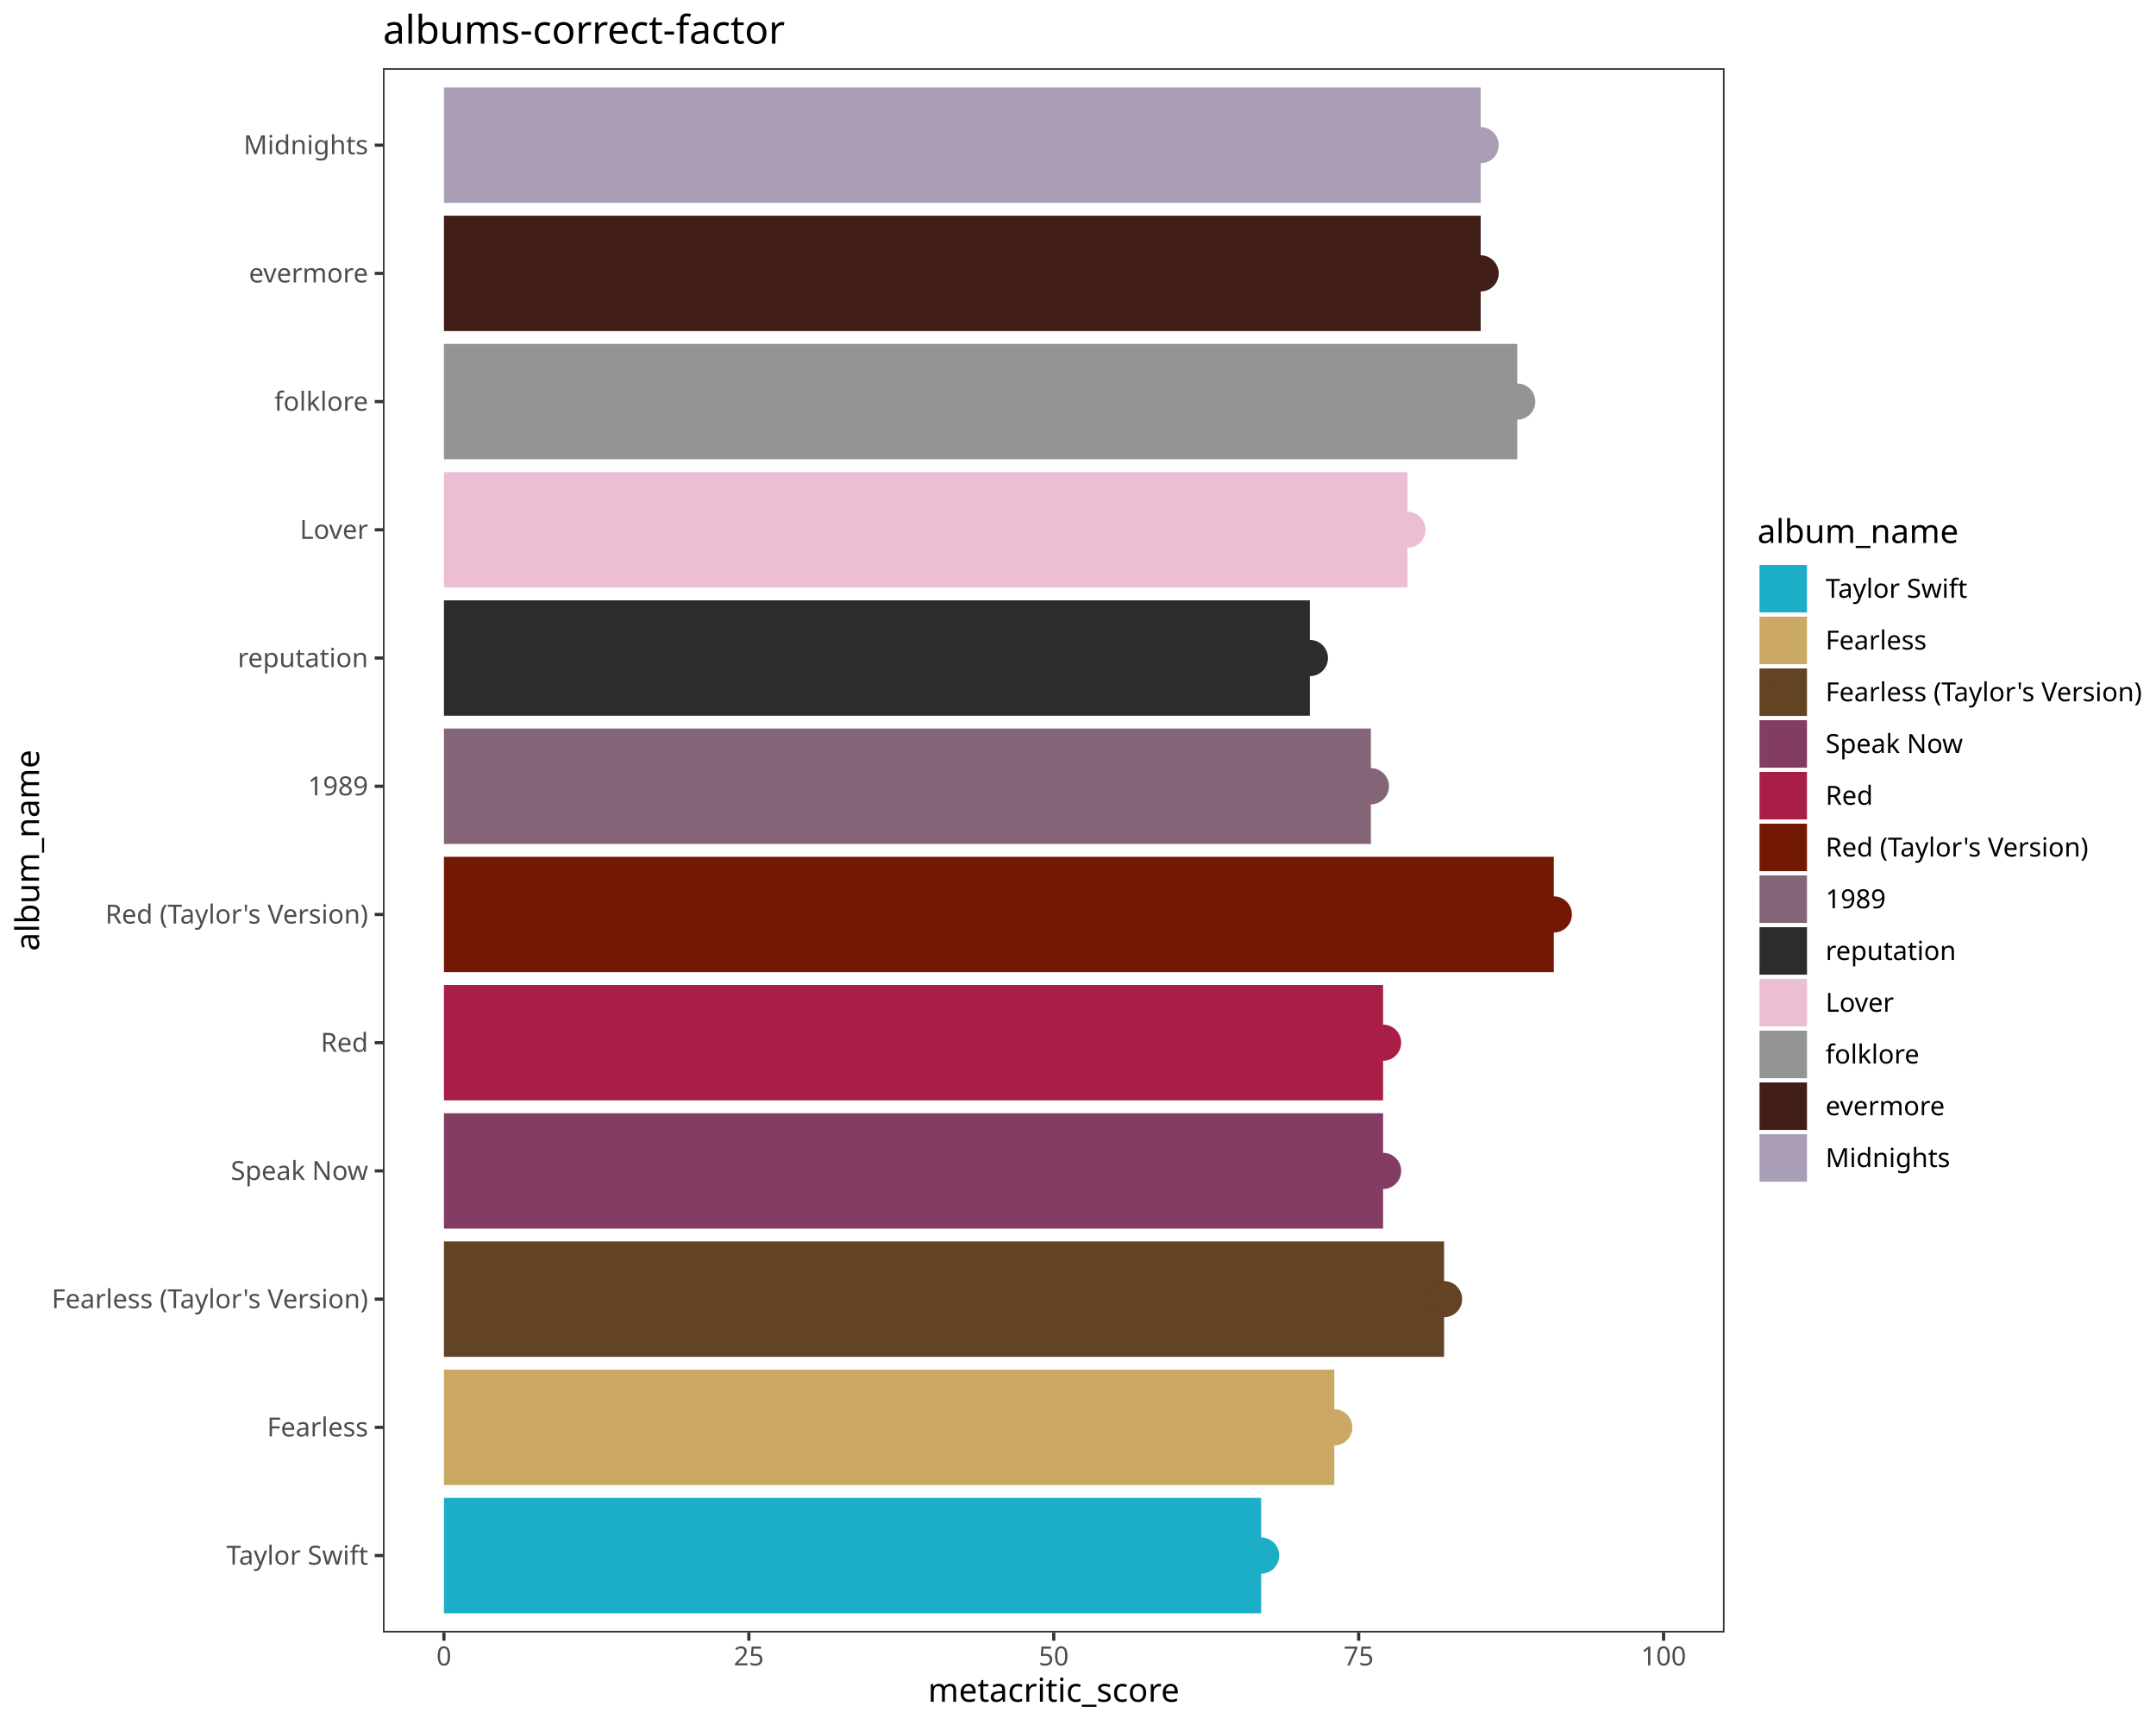
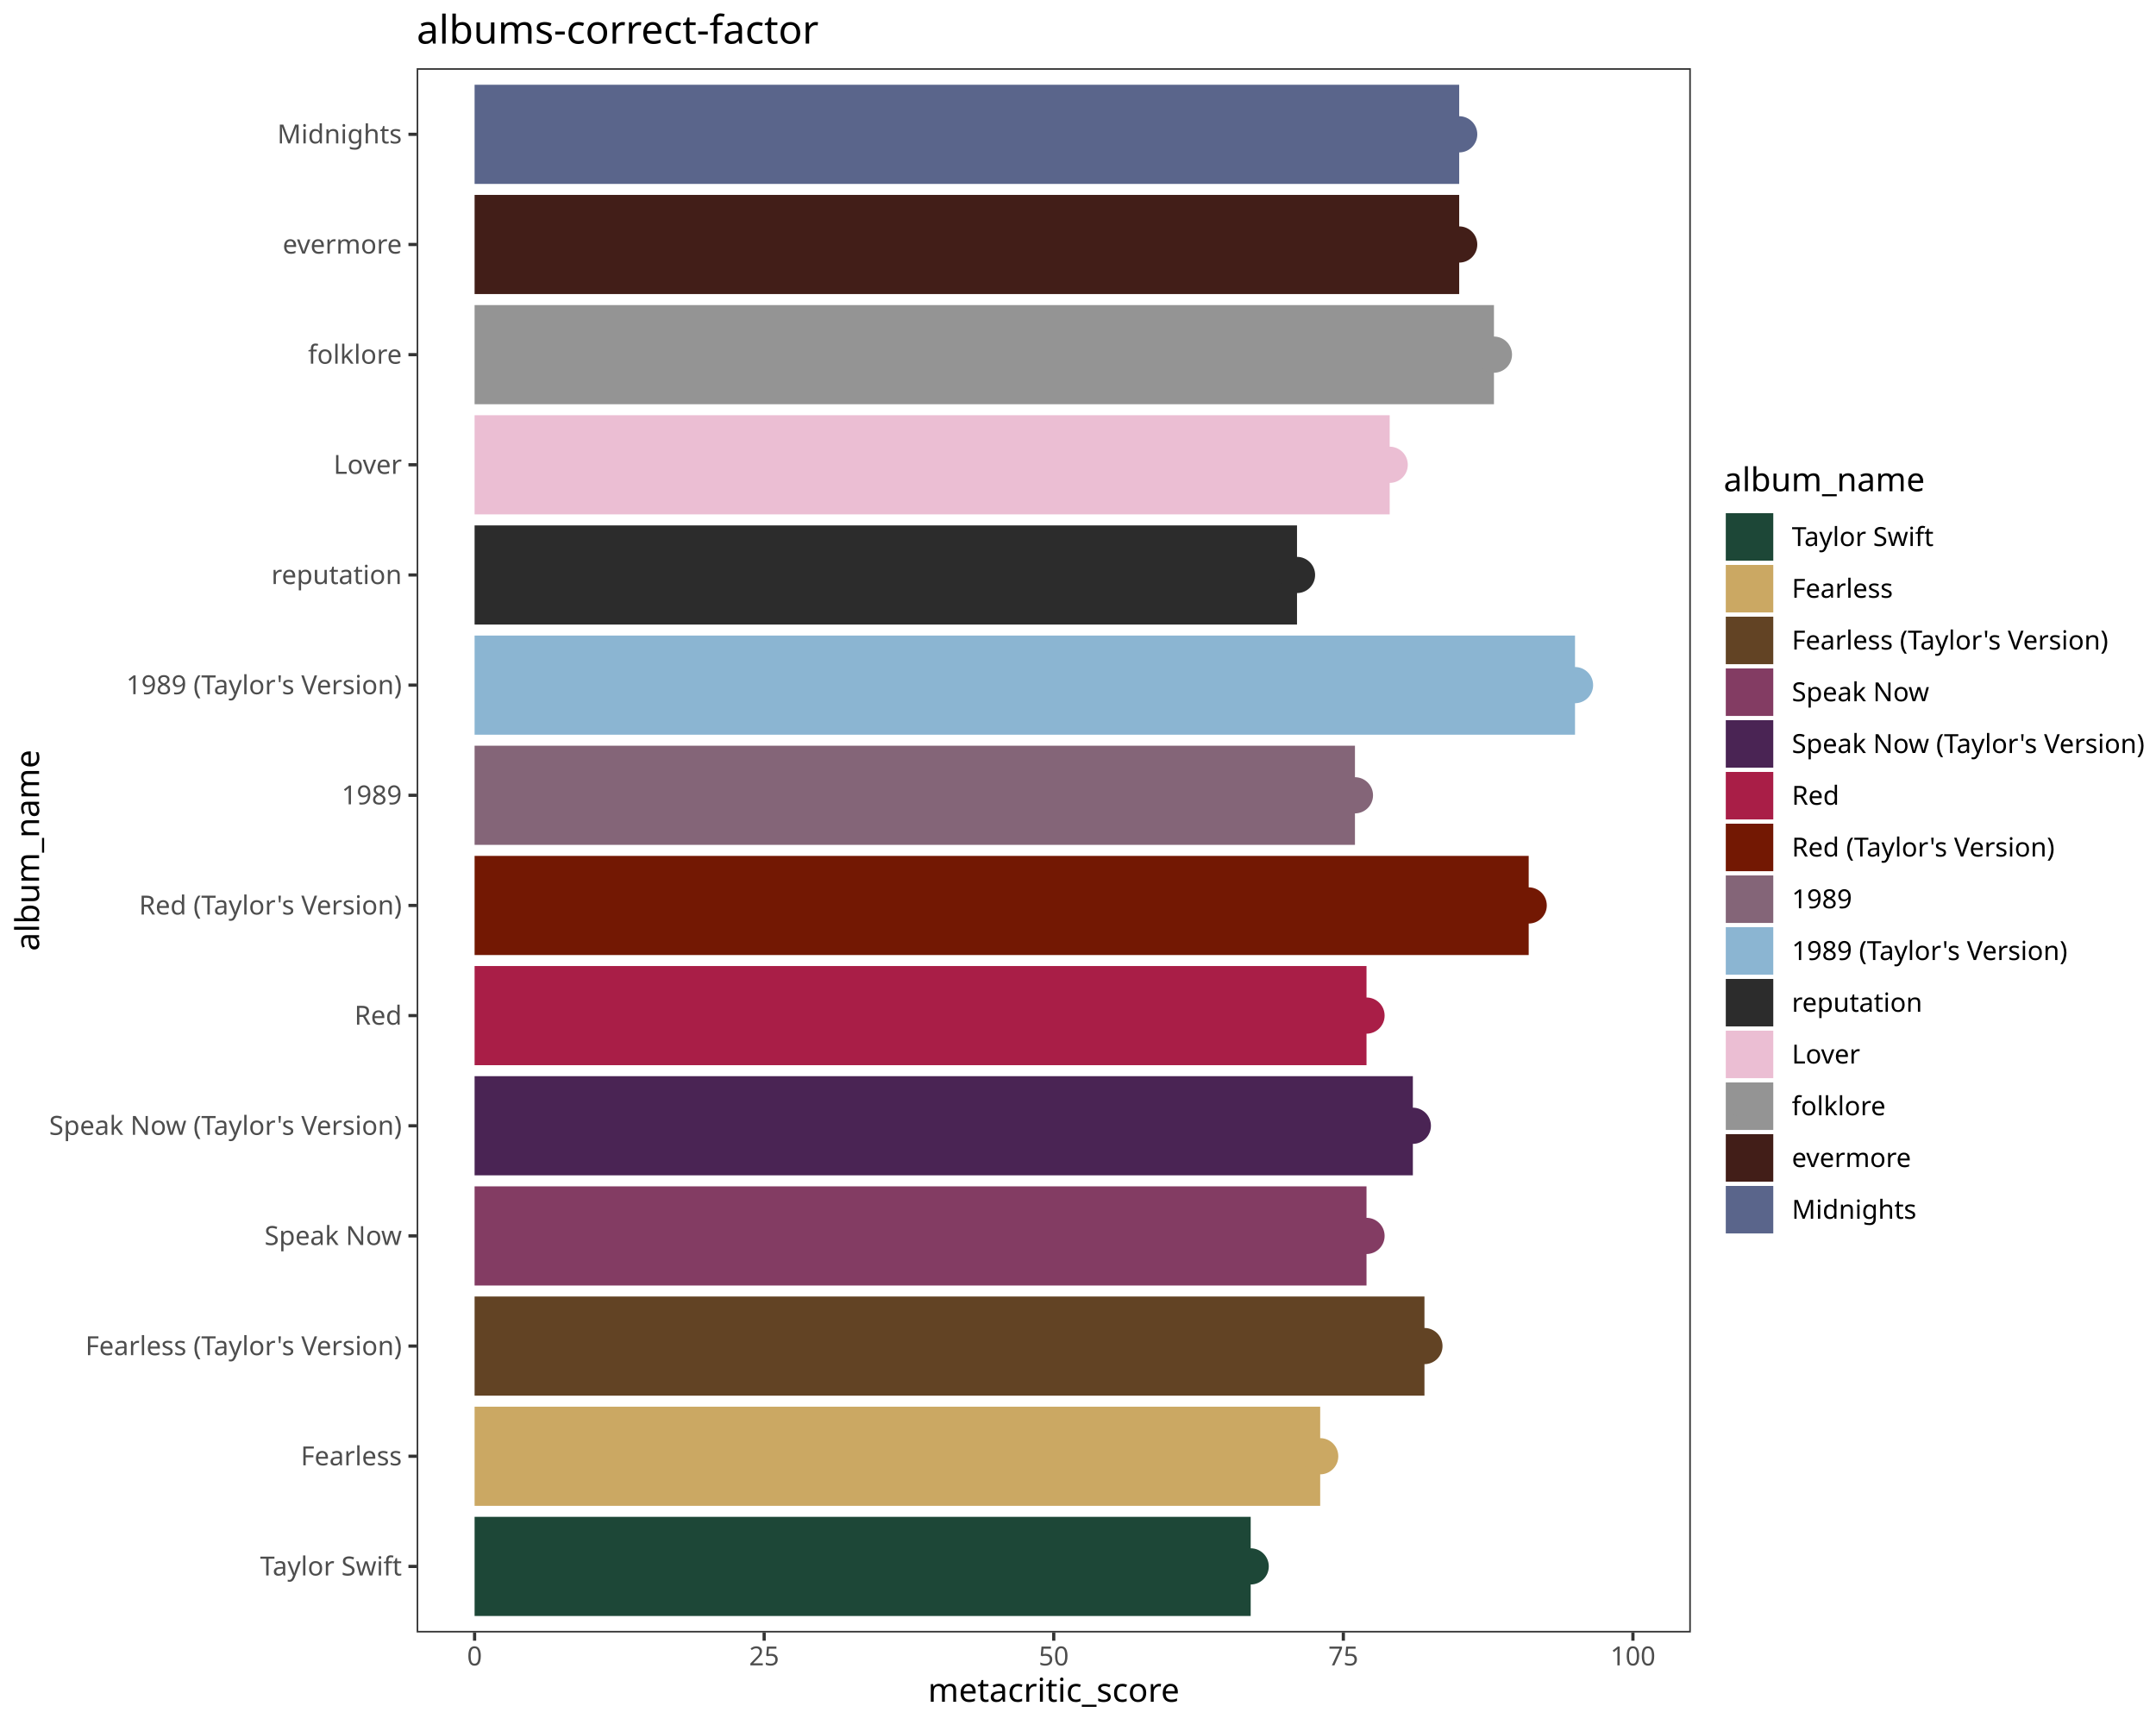
<svg xmlns="http://www.w3.org/2000/svg" class="svglite" data-engine-version="2.0" width="720.00pt" height="576.00pt" viewBox="0 0 720.00 576.00">
  <defs>
    <style type="text/css">
    .svglite line, .svglite polyline, .svglite polygon, .svglite path, .svglite rect, .svglite circle {
      fill: none;
      stroke: #000000;
      stroke-linecap: round;
      stroke-linejoin: round;
      stroke-miterlimit: 10.00;
    }
  </style>
  </defs>
  <rect width="100%" height="100%" style="stroke: none; fill: #FFFFFF;" />
  <defs>
    <clipPath id="cpMC4wMHw3MjAuMDB8MC4wMHw1NzYuMDA=">
      <rect x="0.00" y="0.00" width="720.00" height="576.00" />
    </clipPath>
  </defs>
  <g clip-path="url(#cpMC4wMHw3MjAuMDB8MC4wMHw1NzYuMDA=)">
    <rect x="0.00" y="0.00" width="720.00" height="576.00" style="stroke-width: 1.07; stroke: #FFFFFF; fill: #FFFFFF;" />
  </g>
  <defs>
-     <clipPath id="cpMTI3Ljg4fDU3NS45M3wyMi43OHw1NDUuMTE=">
-       <rect x="127.88" y="22.78" width="448.04" height="522.33" />
+     <clipPath id="cpMTM5LjE0fDU2NC42NnwyMi43OHw1NDUuMTE=">
+       <rect x="139.14" y="22.78" width="425.52" height="522.33" />
    </clipPath>
  </defs>
-   <g clip-path="url(#cpMTI3Ljg4fDU3NS45M3wyMi43OHw1NDUuMTE=)">
-     <rect x="127.88" y="22.78" width="448.04" height="522.33" style="stroke-width: 1.07; stroke: none; fill: #FFFFFF;" />
-     <rect x="148.25" y="500.16" width="272.90" height="38.53" style="stroke-width: 1.07; stroke: none; stroke-linecap: butt; stroke-linejoin: miter; fill: #1BAEC6;" />
-     <rect x="148.25" y="457.34" width="297.34" height="38.53" style="stroke-width: 1.07; stroke: none; stroke-linecap: butt; stroke-linejoin: miter; fill: #CBA863;" />
-     <rect x="148.25" y="371.72" width="313.63" height="38.53" style="stroke-width: 1.07; stroke: none; stroke-linecap: butt; stroke-linejoin: miter; fill: #833C63;" />
-     <rect x="148.25" y="328.90" width="313.63" height="38.53" style="stroke-width: 1.07; stroke: none; stroke-linecap: butt; stroke-linejoin: miter; fill: #A91E47;" />
-     <rect x="148.25" y="243.27" width="309.56" height="38.53" style="stroke-width: 1.07; stroke: none; stroke-linecap: butt; stroke-linejoin: miter; fill: #846578;" />
-     <rect x="148.25" y="200.46" width="289.19" height="38.53" style="stroke-width: 1.07; stroke: none; stroke-linecap: butt; stroke-linejoin: miter; fill: #2C2C2C;" />
-     <rect x="148.25" y="157.65" width="321.78" height="38.53" style="stroke-width: 1.07; stroke: none; stroke-linecap: butt; stroke-linejoin: miter; fill: #EBBED3;" />
-     <rect x="148.25" y="114.83" width="358.44" height="38.53" style="stroke-width: 1.07; stroke: none; stroke-linecap: butt; stroke-linejoin: miter; fill: #949494;" />
-     <rect x="148.25" y="72.02" width="346.22" height="38.53" style="stroke-width: 1.07; stroke: none; stroke-linecap: butt; stroke-linejoin: miter; fill: #421E18;" />
-     <rect x="148.25" y="414.53" width="334.00" height="38.53" style="stroke-width: 1.07; stroke: none; stroke-linecap: butt; stroke-linejoin: miter; fill: #624324;" />
-     <rect x="148.25" y="286.09" width="370.65" height="38.53" style="stroke-width: 1.07; stroke: none; stroke-linecap: butt; stroke-linejoin: miter; fill: #731803;" />
-     <rect x="148.25" y="29.21" width="346.22" height="38.53" style="stroke-width: 1.07; stroke: none; stroke-linecap: butt; stroke-linejoin: miter; fill: #AA9EB6;" />
-     <circle cx="421.15" cy="519.42" r="5.69" style="stroke-width: 0.71; stroke: #1BAEC6; fill: #1BAEC6;" />
-     <circle cx="445.59" cy="476.61" r="5.69" style="stroke-width: 0.71; stroke: #CBA863; fill: #CBA863;" />
-     <circle cx="461.88" cy="390.98" r="5.69" style="stroke-width: 0.71; stroke: #833C63; fill: #833C63;" />
-     <circle cx="461.88" cy="348.17" r="5.69" style="stroke-width: 0.71; stroke: #A91E47; fill: #A91E47;" />
-     <circle cx="457.80" cy="262.54" r="5.69" style="stroke-width: 0.71; stroke: #846578; fill: #846578;" />
-     <circle cx="437.44" cy="219.73" r="5.69" style="stroke-width: 0.71; stroke: #2C2C2C; fill: #2C2C2C;" />
-     <circle cx="470.02" cy="176.91" r="5.69" style="stroke-width: 0.71; stroke: #EBBED3; fill: #EBBED3;" />
-     <circle cx="506.68" cy="134.10" r="5.69" style="stroke-width: 0.71; stroke: #949494; fill: #949494;" />
-     <circle cx="494.46" cy="91.29" r="5.69" style="stroke-width: 0.71; stroke: #421E18; fill: #421E18;" />
-     <circle cx="482.24" cy="433.80" r="5.69" style="stroke-width: 0.71; stroke: #624324; fill: #624324;" />
-     <circle cx="518.90" cy="305.35" r="5.69" style="stroke-width: 0.71; stroke: #731803; fill: #731803;" />
-     <circle cx="494.46" cy="48.47" r="5.69" style="stroke-width: 0.71; stroke: #AA9EB6; fill: #AA9EB6;" />
-     <rect x="127.88" y="22.78" width="448.04" height="522.33" style="stroke-width: 1.07; stroke: #333333;" />
+   <g clip-path="url(#cpMTM5LjE0fDU2NC42NnwyMi43OHw1NDUuMTE=)">
+     <rect x="139.14" y="22.78" width="425.52" height="522.33" style="stroke-width: 1.07; stroke: none; fill: #FFFFFF;" />
+     <rect x="158.49" y="506.49" width="259.18" height="33.11" style="stroke-width: 1.07; stroke: none; stroke-linecap: butt; stroke-linejoin: miter; fill: #1D4737;" />
+     <rect x="158.49" y="469.71" width="282.39" height="33.11" style="stroke-width: 1.07; stroke: none; stroke-linecap: butt; stroke-linejoin: miter; fill: #CBA863;" />
+     <rect x="158.49" y="396.14" width="297.86" height="33.11" style="stroke-width: 1.07; stroke: none; stroke-linecap: butt; stroke-linejoin: miter; fill: #833C63;" />
+     <rect x="158.49" y="322.57" width="297.86" height="33.11" style="stroke-width: 1.07; stroke: none; stroke-linecap: butt; stroke-linejoin: miter; fill: #A91E47;" />
+     <rect x="158.49" y="249.00" width="294.00" height="33.11" style="stroke-width: 1.07; stroke: none; stroke-linecap: butt; stroke-linejoin: miter; fill: #846578;" />
+     <rect x="158.49" y="175.44" width="274.65" height="33.11" style="stroke-width: 1.07; stroke: none; stroke-linecap: butt; stroke-linejoin: miter; fill: #2C2C2C;" />
+     <rect x="158.49" y="138.65" width="305.60" height="33.11" style="stroke-width: 1.07; stroke: none; stroke-linecap: butt; stroke-linejoin: miter; fill: #EBBED3;" />
+     <rect x="158.49" y="101.87" width="340.42" height="33.11" style="stroke-width: 1.07; stroke: none; stroke-linecap: butt; stroke-linejoin: miter; fill: #949494;" />
+     <rect x="158.49" y="65.08" width="328.81" height="33.11" style="stroke-width: 1.07; stroke: none; stroke-linecap: butt; stroke-linejoin: miter; fill: #421E18;" />
+     <rect x="158.49" y="432.92" width="317.21" height="33.11" style="stroke-width: 1.07; stroke: none; stroke-linecap: butt; stroke-linejoin: miter; fill: #624324;" />
+     <rect x="158.49" y="285.79" width="352.02" height="33.11" style="stroke-width: 1.07; stroke: none; stroke-linecap: butt; stroke-linejoin: miter; fill: #731803;" />
+     <rect x="158.49" y="28.30" width="328.81" height="33.11" style="stroke-width: 1.07; stroke: none; stroke-linecap: butt; stroke-linejoin: miter; fill: #5A658B;" />
+     <rect x="158.49" y="359.35" width="313.34" height="33.11" style="stroke-width: 1.07; stroke: none; stroke-linecap: butt; stroke-linejoin: miter; fill: #4A2454;" />
+     <rect x="158.49" y="212.22" width="367.49" height="33.11" style="stroke-width: 1.07; stroke: none; stroke-linecap: butt; stroke-linejoin: miter; fill: #8BB5D2;" />
+     <circle cx="417.67" cy="523.04" r="5.69" style="stroke-width: 0.71; stroke: #1D4737; fill: #1D4737;" />
+     <circle cx="440.88" cy="486.26" r="5.69" style="stroke-width: 0.71; stroke: #CBA863; fill: #CBA863;" />
+     <circle cx="456.35" cy="412.69" r="5.69" style="stroke-width: 0.71; stroke: #833C63; fill: #833C63;" />
+     <circle cx="456.35" cy="339.12" r="5.69" style="stroke-width: 0.71; stroke: #A91E47; fill: #A91E47;" />
+     <circle cx="452.48" cy="265.56" r="5.69" style="stroke-width: 0.71; stroke: #846578; fill: #846578;" />
+     <circle cx="433.14" cy="191.99" r="5.69" style="stroke-width: 0.71; stroke: #2C2C2C; fill: #2C2C2C;" />
+     <circle cx="464.09" cy="155.20" r="5.69" style="stroke-width: 0.71; stroke: #EBBED3; fill: #EBBED3;" />
+     <circle cx="498.90" cy="118.42" r="5.69" style="stroke-width: 0.71; stroke: #949494; fill: #949494;" />
+     <circle cx="487.30" cy="81.64" r="5.69" style="stroke-width: 0.71; stroke: #421E18; fill: #421E18;" />
+     <circle cx="475.69" cy="449.47" r="5.69" style="stroke-width: 0.71; stroke: #624324; fill: #624324;" />
+     <circle cx="510.51" cy="302.34" r="5.69" style="stroke-width: 0.71; stroke: #731803; fill: #731803;" />
+     <circle cx="487.30" cy="44.85" r="5.69" style="stroke-width: 0.71; stroke: #5A658B; fill: #5A658B;" />
+     <circle cx="471.82" cy="375.91" r="5.69" style="stroke-width: 0.71; stroke: #4A2454; fill: #4A2454;" />
+     <circle cx="525.98" cy="228.77" r="5.69" style="stroke-width: 0.71; stroke: #8BB5D2; fill: #8BB5D2;" />
+     <rect x="139.14" y="22.78" width="425.52" height="522.33" style="stroke-width: 1.07; stroke: #333333;" />
  </g>
  <g clip-path="url(#cpMC4wMHw3MjAuMDB8MC4wMHw1NzYuMDA=)">
-     <text x="122.95" y="522.45" text-anchor="end" style="font-size: 8.80px; fill: #4D4D4D; font-family: sans;" textLength="45.97px" lengthAdjust="spacingAndGlyphs">Taylor Swift</text>
-     <text x="122.95" y="479.64" text-anchor="end" style="font-size: 8.80px; fill: #4D4D4D; font-family: sans;" textLength="33.75px" lengthAdjust="spacingAndGlyphs">Fearless</text>
-     <text x="122.95" y="436.82" text-anchor="end" style="font-size: 8.80px; fill: #4D4D4D; font-family: sans;" textLength="104.88px" lengthAdjust="spacingAndGlyphs">Fearless (Taylor's Version)</text>
-     <text x="122.95" y="394.01" text-anchor="end" style="font-size: 8.80px; fill: #4D4D4D; font-family: sans;" textLength="45.01px" lengthAdjust="spacingAndGlyphs">Speak Now</text>
-     <text x="122.95" y="351.20" text-anchor="end" style="font-size: 8.80px; fill: #4D4D4D; font-family: sans;" textLength="16.15px" lengthAdjust="spacingAndGlyphs">Red</text>
-     <text x="122.95" y="308.38" text-anchor="end" style="font-size: 8.80px; fill: #4D4D4D; font-family: sans;" textLength="87.27px" lengthAdjust="spacingAndGlyphs">Red (Taylor's Version)</text>
-     <text x="122.95" y="265.57" text-anchor="end" style="font-size: 8.80px; fill: #4D4D4D; font-family: sans;" textLength="19.58px" lengthAdjust="spacingAndGlyphs">1989</text>
-     <text x="122.95" y="222.76" text-anchor="end" style="font-size: 8.80px; fill: #4D4D4D; font-family: sans;" textLength="39.14px" lengthAdjust="spacingAndGlyphs">reputation</text>
-     <text x="122.95" y="179.94" text-anchor="end" style="font-size: 8.80px; fill: #4D4D4D; font-family: sans;" textLength="22.02px" lengthAdjust="spacingAndGlyphs">Lover</text>
-     <text x="122.95" y="137.13" text-anchor="end" style="font-size: 8.80px; fill: #4D4D4D; font-family: sans;" textLength="28.37px" lengthAdjust="spacingAndGlyphs">folklore</text>
-     <text x="122.95" y="94.31" text-anchor="end" style="font-size: 8.80px; fill: #4D4D4D; font-family: sans;" textLength="37.18px" lengthAdjust="spacingAndGlyphs">evermore</text>
-     <text x="122.95" y="51.50" text-anchor="end" style="font-size: 8.80px; fill: #4D4D4D; font-family: sans;" textLength="37.67px" lengthAdjust="spacingAndGlyphs">Midnights</text>
-     <polyline points="125.14,519.42 127.88,519.42 " style="stroke-width: 1.07; stroke: #333333; stroke-linecap: butt;" />
-     <polyline points="125.14,476.61 127.88,476.61 " style="stroke-width: 1.07; stroke: #333333; stroke-linecap: butt;" />
-     <polyline points="125.14,433.80 127.88,433.80 " style="stroke-width: 1.07; stroke: #333333; stroke-linecap: butt;" />
-     <polyline points="125.14,390.98 127.88,390.98 " style="stroke-width: 1.07; stroke: #333333; stroke-linecap: butt;" />
-     <polyline points="125.14,348.17 127.88,348.17 " style="stroke-width: 1.07; stroke: #333333; stroke-linecap: butt;" />
-     <polyline points="125.14,305.35 127.88,305.35 " style="stroke-width: 1.07; stroke: #333333; stroke-linecap: butt;" />
-     <polyline points="125.14,262.54 127.88,262.54 " style="stroke-width: 1.07; stroke: #333333; stroke-linecap: butt;" />
-     <polyline points="125.14,219.73 127.88,219.73 " style="stroke-width: 1.07; stroke: #333333; stroke-linecap: butt;" />
-     <polyline points="125.14,176.91 127.88,176.91 " style="stroke-width: 1.07; stroke: #333333; stroke-linecap: butt;" />
-     <polyline points="125.14,134.10 127.88,134.10 " style="stroke-width: 1.07; stroke: #333333; stroke-linecap: butt;" />
-     <polyline points="125.14,91.29 127.88,91.29 " style="stroke-width: 1.07; stroke: #333333; stroke-linecap: butt;" />
-     <polyline points="125.14,48.47 127.88,48.47 " style="stroke-width: 1.07; stroke: #333333; stroke-linecap: butt;" />
-     <polyline points="148.25,547.85 148.25,545.11 " style="stroke-width: 1.07; stroke: #333333; stroke-linecap: butt;" />
-     <polyline points="250.08,547.85 250.08,545.11 " style="stroke-width: 1.07; stroke: #333333; stroke-linecap: butt;" />
+     <text x="134.21" y="526.07" text-anchor="end" style="font-size: 8.80px; fill: #4D4D4D; font-family: sans;" textLength="45.97px" lengthAdjust="spacingAndGlyphs">Taylor Swift</text>
+     <text x="134.21" y="489.29" text-anchor="end" style="font-size: 8.80px; fill: #4D4D4D; font-family: sans;" textLength="33.75px" lengthAdjust="spacingAndGlyphs">Fearless</text>
+     <text x="134.21" y="452.50" text-anchor="end" style="font-size: 8.80px; fill: #4D4D4D; font-family: sans;" textLength="104.88px" lengthAdjust="spacingAndGlyphs">Fearless (Taylor's Version)</text>
+     <text x="134.21" y="415.72" text-anchor="end" style="font-size: 8.80px; fill: #4D4D4D; font-family: sans;" textLength="45.01px" lengthAdjust="spacingAndGlyphs">Speak Now</text>
+     <text x="134.21" y="378.94" text-anchor="end" style="font-size: 8.80px; fill: #4D4D4D; font-family: sans;" textLength="116.14px" lengthAdjust="spacingAndGlyphs">Speak Now (Taylor's Version)</text>
+     <text x="134.21" y="342.15" text-anchor="end" style="font-size: 8.80px; fill: #4D4D4D; font-family: sans;" textLength="16.15px" lengthAdjust="spacingAndGlyphs">Red</text>
+     <text x="134.21" y="305.37" text-anchor="end" style="font-size: 8.80px; fill: #4D4D4D; font-family: sans;" textLength="87.27px" lengthAdjust="spacingAndGlyphs">Red (Taylor's Version)</text>
+     <text x="134.21" y="268.58" text-anchor="end" style="font-size: 8.80px; fill: #4D4D4D; font-family: sans;" textLength="19.58px" lengthAdjust="spacingAndGlyphs">1989</text>
+     <text x="134.21" y="231.80" text-anchor="end" style="font-size: 8.80px; fill: #4D4D4D; font-family: sans;" textLength="90.71px" lengthAdjust="spacingAndGlyphs">1989 (Taylor's Version)</text>
+     <text x="134.21" y="195.02" text-anchor="end" style="font-size: 8.80px; fill: #4D4D4D; font-family: sans;" textLength="39.14px" lengthAdjust="spacingAndGlyphs">reputation</text>
+     <text x="134.21" y="158.23" text-anchor="end" style="font-size: 8.80px; fill: #4D4D4D; font-family: sans;" textLength="22.02px" lengthAdjust="spacingAndGlyphs">Lover</text>
+     <text x="134.21" y="121.45" text-anchor="end" style="font-size: 8.80px; fill: #4D4D4D; font-family: sans;" textLength="28.37px" lengthAdjust="spacingAndGlyphs">folklore</text>
+     <text x="134.21" y="84.67" text-anchor="end" style="font-size: 8.80px; fill: #4D4D4D; font-family: sans;" textLength="37.18px" lengthAdjust="spacingAndGlyphs">evermore</text>
+     <text x="134.21" y="47.88" text-anchor="end" style="font-size: 8.80px; fill: #4D4D4D; font-family: sans;" textLength="37.67px" lengthAdjust="spacingAndGlyphs">Midnights</text>
+     <polyline points="136.40,523.04 139.14,523.04 " style="stroke-width: 1.07; stroke: #333333; stroke-linecap: butt;" />
+     <polyline points="136.40,486.26 139.14,486.26 " style="stroke-width: 1.07; stroke: #333333; stroke-linecap: butt;" />
+     <polyline points="136.40,449.47 139.14,449.47 " style="stroke-width: 1.07; stroke: #333333; stroke-linecap: butt;" />
+     <polyline points="136.40,412.69 139.14,412.69 " style="stroke-width: 1.07; stroke: #333333; stroke-linecap: butt;" />
+     <polyline points="136.40,375.91 139.14,375.91 " style="stroke-width: 1.07; stroke: #333333; stroke-linecap: butt;" />
+     <polyline points="136.40,339.12 139.14,339.12 " style="stroke-width: 1.07; stroke: #333333; stroke-linecap: butt;" />
+     <polyline points="136.40,302.34 139.14,302.34 " style="stroke-width: 1.07; stroke: #333333; stroke-linecap: butt;" />
+     <polyline points="136.40,265.56 139.14,265.56 " style="stroke-width: 1.07; stroke: #333333; stroke-linecap: butt;" />
+     <polyline points="136.40,228.77 139.14,228.77 " style="stroke-width: 1.07; stroke: #333333; stroke-linecap: butt;" />
+     <polyline points="136.40,191.99 139.14,191.99 " style="stroke-width: 1.07; stroke: #333333; stroke-linecap: butt;" />
+     <polyline points="136.40,155.20 139.14,155.20 " style="stroke-width: 1.07; stroke: #333333; stroke-linecap: butt;" />
+     <polyline points="136.40,118.42 139.14,118.42 " style="stroke-width: 1.07; stroke: #333333; stroke-linecap: butt;" />
+     <polyline points="136.40,81.64 139.14,81.64 " style="stroke-width: 1.07; stroke: #333333; stroke-linecap: butt;" />
+     <polyline points="136.40,44.85 139.14,44.85 " style="stroke-width: 1.07; stroke: #333333; stroke-linecap: butt;" />
+     <polyline points="158.49,547.85 158.49,545.11 " style="stroke-width: 1.07; stroke: #333333; stroke-linecap: butt;" />
+     <polyline points="255.19,547.85 255.19,545.11 " style="stroke-width: 1.07; stroke: #333333; stroke-linecap: butt;" />
    <polyline points="351.90,547.85 351.90,545.11 " style="stroke-width: 1.07; stroke: #333333; stroke-linecap: butt;" />
-     <polyline points="453.73,547.85 453.73,545.11 " style="stroke-width: 1.07; stroke: #333333; stroke-linecap: butt;" />
-     <polyline points="555.56,547.85 555.56,545.11 " style="stroke-width: 1.07; stroke: #333333; stroke-linecap: butt;" />
-     <text x="148.25" y="556.10" text-anchor="middle" style="font-size: 8.80px; fill: #4D4D4D; font-family: sans;" textLength="4.89px" lengthAdjust="spacingAndGlyphs">0</text>
-     <text x="250.08" y="556.10" text-anchor="middle" style="font-size: 8.80px; fill: #4D4D4D; font-family: sans;" textLength="9.79px" lengthAdjust="spacingAndGlyphs">25</text>
+     <polyline points="448.61,547.85 448.61,545.11 " style="stroke-width: 1.07; stroke: #333333; stroke-linecap: butt;" />
+     <polyline points="545.32,547.85 545.32,545.11 " style="stroke-width: 1.07; stroke: #333333; stroke-linecap: butt;" />
+     <text x="158.49" y="556.10" text-anchor="middle" style="font-size: 8.80px; fill: #4D4D4D; font-family: sans;" textLength="4.89px" lengthAdjust="spacingAndGlyphs">0</text>
+     <text x="255.19" y="556.10" text-anchor="middle" style="font-size: 8.80px; fill: #4D4D4D; font-family: sans;" textLength="9.79px" lengthAdjust="spacingAndGlyphs">25</text>
    <text x="351.90" y="556.10" text-anchor="middle" style="font-size: 8.80px; fill: #4D4D4D; font-family: sans;" textLength="9.79px" lengthAdjust="spacingAndGlyphs">50</text>
-     <text x="453.73" y="556.10" text-anchor="middle" style="font-size: 8.80px; fill: #4D4D4D; font-family: sans;" textLength="9.79px" lengthAdjust="spacingAndGlyphs">75</text>
-     <text x="555.56" y="556.10" text-anchor="middle" style="font-size: 8.80px; fill: #4D4D4D; font-family: sans;" textLength="14.68px" lengthAdjust="spacingAndGlyphs">100</text>
+     <text x="448.61" y="556.10" text-anchor="middle" style="font-size: 8.80px; fill: #4D4D4D; font-family: sans;" textLength="9.79px" lengthAdjust="spacingAndGlyphs">75</text>
+     <text x="545.32" y="556.10" text-anchor="middle" style="font-size: 8.80px; fill: #4D4D4D; font-family: sans;" textLength="14.68px" lengthAdjust="spacingAndGlyphs">100</text>
    <text x="351.90" y="568.24" text-anchor="middle" style="font-size: 11.00px; font-family: sans;" textLength="80.10px" lengthAdjust="spacingAndGlyphs">metacritic_score</text>
    <text transform="translate(13.05,283.95) rotate(-90)" text-anchor="middle" style="font-size: 11.00px; font-family: sans;" textLength="63.60px" lengthAdjust="spacingAndGlyphs">album_name</text>
-     <rect x="586.88" y="172.60" width="127.64" height="222.69" style="stroke-width: 1.07; stroke: none; fill: #FFFFFF;" />
-     <text x="586.88" y="181.31" style="font-size: 11.00px; font-family: sans;" textLength="63.60px" lengthAdjust="spacingAndGlyphs">album_name</text>
-     <rect x="586.88" y="187.93" width="17.28" height="17.28" style="stroke-width: 1.07; stroke: none; fill: #FFFFFF;" />
-     <rect x="587.59" y="188.64" width="15.86" height="15.86" style="stroke-width: 1.07; stroke: none; stroke-linecap: butt; stroke-linejoin: miter; fill: #1BAEC6;" />
-     <circle cx="595.52" cy="196.57" r="5.69" style="stroke-width: 0.71; stroke: #1BAEC6; fill: #1BAEC6;" />
-     <rect x="586.88" y="205.21" width="17.28" height="17.28" style="stroke-width: 1.07; stroke: none; fill: #FFFFFF;" />
-     <rect x="587.59" y="205.92" width="15.86" height="15.86" style="stroke-width: 1.07; stroke: none; stroke-linecap: butt; stroke-linejoin: miter; fill: #CBA863;" />
-     <circle cx="595.52" cy="213.85" r="5.69" style="stroke-width: 0.71; stroke: #CBA863; fill: #CBA863;" />
-     <rect x="586.88" y="222.49" width="17.28" height="17.28" style="stroke-width: 1.07; stroke: none; fill: #FFFFFF;" />
-     <rect x="587.59" y="223.20" width="15.86" height="15.86" style="stroke-width: 1.07; stroke: none; stroke-linecap: butt; stroke-linejoin: miter; fill: #624324;" />
-     <circle cx="595.52" cy="231.13" r="5.69" style="stroke-width: 0.71; stroke: #624324; fill: #624324;" />
-     <rect x="586.88" y="239.77" width="17.28" height="17.28" style="stroke-width: 1.07; stroke: none; fill: #FFFFFF;" />
-     <rect x="587.59" y="240.48" width="15.86" height="15.86" style="stroke-width: 1.07; stroke: none; stroke-linecap: butt; stroke-linejoin: miter; fill: #833C63;" />
-     <circle cx="595.52" cy="248.41" r="5.69" style="stroke-width: 0.71; stroke: #833C63; fill: #833C63;" />
-     <rect x="586.88" y="257.05" width="17.28" height="17.28" style="stroke-width: 1.07; stroke: none; fill: #FFFFFF;" />
-     <rect x="587.59" y="257.76" width="15.86" height="15.86" style="stroke-width: 1.07; stroke: none; stroke-linecap: butt; stroke-linejoin: miter; fill: #A91E47;" />
-     <circle cx="595.52" cy="265.69" r="5.69" style="stroke-width: 0.71; stroke: #A91E47; fill: #A91E47;" />
-     <rect x="586.88" y="274.33" width="17.28" height="17.28" style="stroke-width: 1.07; stroke: none; fill: #FFFFFF;" />
-     <rect x="587.59" y="275.04" width="15.86" height="15.86" style="stroke-width: 1.07; stroke: none; stroke-linecap: butt; stroke-linejoin: miter; fill: #731803;" />
-     <circle cx="595.52" cy="282.97" r="5.69" style="stroke-width: 0.71; stroke: #731803; fill: #731803;" />
-     <rect x="586.88" y="291.61" width="17.28" height="17.28" style="stroke-width: 1.07; stroke: none; fill: #FFFFFF;" />
-     <rect x="587.59" y="292.32" width="15.86" height="15.86" style="stroke-width: 1.07; stroke: none; stroke-linecap: butt; stroke-linejoin: miter; fill: #846578;" />
-     <circle cx="595.52" cy="300.25" r="5.69" style="stroke-width: 0.71; stroke: #846578; fill: #846578;" />
-     <rect x="586.88" y="308.89" width="17.28" height="17.28" style="stroke-width: 1.07; stroke: none; fill: #FFFFFF;" />
-     <rect x="587.59" y="309.60" width="15.86" height="15.86" style="stroke-width: 1.07; stroke: none; stroke-linecap: butt; stroke-linejoin: miter; fill: #2C2C2C;" />
-     <circle cx="595.52" cy="317.53" r="5.69" style="stroke-width: 0.71; stroke: #2C2C2C; fill: #2C2C2C;" />
-     <rect x="586.88" y="326.17" width="17.28" height="17.28" style="stroke-width: 1.07; stroke: none; fill: #FFFFFF;" />
-     <rect x="587.59" y="326.88" width="15.86" height="15.86" style="stroke-width: 1.07; stroke: none; stroke-linecap: butt; stroke-linejoin: miter; fill: #EBBED3;" />
-     <circle cx="595.52" cy="334.81" r="5.69" style="stroke-width: 0.71; stroke: #EBBED3; fill: #EBBED3;" />
-     <rect x="586.88" y="343.45" width="17.28" height="17.28" style="stroke-width: 1.07; stroke: none; fill: #FFFFFF;" />
-     <rect x="587.59" y="344.16" width="15.86" height="15.86" style="stroke-width: 1.07; stroke: none; stroke-linecap: butt; stroke-linejoin: miter; fill: #949494;" />
-     <circle cx="595.52" cy="352.09" r="5.69" style="stroke-width: 0.71; stroke: #949494; fill: #949494;" />
-     <rect x="586.88" y="360.73" width="17.28" height="17.28" style="stroke-width: 1.07; stroke: none; fill: #FFFFFF;" />
-     <rect x="587.59" y="361.44" width="15.86" height="15.86" style="stroke-width: 1.07; stroke: none; stroke-linecap: butt; stroke-linejoin: miter; fill: #421E18;" />
-     <circle cx="595.52" cy="369.37" r="5.69" style="stroke-width: 0.71; stroke: #421E18; fill: #421E18;" />
-     <rect x="586.88" y="378.01" width="17.28" height="17.28" style="stroke-width: 1.07; stroke: none; fill: #FFFFFF;" />
-     <rect x="587.59" y="378.72" width="15.86" height="15.86" style="stroke-width: 1.07; stroke: none; stroke-linecap: butt; stroke-linejoin: miter; fill: #AA9EB6;" />
-     <circle cx="595.52" cy="386.65" r="5.69" style="stroke-width: 0.71; stroke: #AA9EB6; fill: #AA9EB6;" />
-     <text x="609.64" y="199.60" style="font-size: 8.80px; font-family: sans;" textLength="45.97px" lengthAdjust="spacingAndGlyphs">Taylor Swift</text>
-     <text x="609.64" y="216.88" style="font-size: 8.80px; font-family: sans;" textLength="33.75px" lengthAdjust="spacingAndGlyphs">Fearless</text>
-     <text x="609.64" y="234.16" style="font-size: 8.80px; font-family: sans;" textLength="104.88px" lengthAdjust="spacingAndGlyphs">Fearless (Taylor's Version)</text>
-     <text x="609.64" y="251.44" style="font-size: 8.80px; font-family: sans;" textLength="45.01px" lengthAdjust="spacingAndGlyphs">Speak Now</text>
-     <text x="609.64" y="268.72" style="font-size: 8.80px; font-family: sans;" textLength="16.15px" lengthAdjust="spacingAndGlyphs">Red</text>
-     <text x="609.64" y="286.00" style="font-size: 8.80px; font-family: sans;" textLength="87.27px" lengthAdjust="spacingAndGlyphs">Red (Taylor's Version)</text>
-     <text x="609.64" y="303.28" style="font-size: 8.80px; font-family: sans;" textLength="19.58px" lengthAdjust="spacingAndGlyphs">1989</text>
-     <text x="609.64" y="320.56" style="font-size: 8.80px; font-family: sans;" textLength="39.14px" lengthAdjust="spacingAndGlyphs">reputation</text>
-     <text x="609.64" y="337.84" style="font-size: 8.80px; font-family: sans;" textLength="22.02px" lengthAdjust="spacingAndGlyphs">Lover</text>
-     <text x="609.64" y="355.12" style="font-size: 8.80px; font-family: sans;" textLength="28.37px" lengthAdjust="spacingAndGlyphs">folklore</text>
-     <text x="609.64" y="372.40" style="font-size: 8.80px; font-family: sans;" textLength="37.18px" lengthAdjust="spacingAndGlyphs">evermore</text>
-     <text x="609.64" y="389.68" style="font-size: 8.80px; font-family: sans;" textLength="37.67px" lengthAdjust="spacingAndGlyphs">Midnights</text>
-     <text x="127.88" y="14.56" style="font-size: 13.20px; font-family: sans;" textLength="124.72px" lengthAdjust="spacingAndGlyphs">albums-correct-factor</text>
+     <rect x="575.62" y="155.32" width="138.90" height="257.25" style="stroke-width: 1.07; stroke: none; fill: #FFFFFF;" />
+     <text x="575.62" y="164.03" style="font-size: 11.00px; font-family: sans;" textLength="63.60px" lengthAdjust="spacingAndGlyphs">album_name</text>
+     <rect x="575.62" y="170.65" width="17.28" height="17.28" style="stroke-width: 1.07; stroke: none; fill: #FFFFFF;" />
+     <rect x="576.33" y="171.36" width="15.86" height="15.86" style="stroke-width: 1.07; stroke: none; stroke-linecap: butt; stroke-linejoin: miter; fill: #1D4737;" />
+     <circle cx="584.26" cy="179.29" r="5.69" style="stroke-width: 0.71; stroke: #1D4737; fill: #1D4737;" />
+     <rect x="575.62" y="187.93" width="17.28" height="17.28" style="stroke-width: 1.07; stroke: none; fill: #FFFFFF;" />
+     <rect x="576.33" y="188.64" width="15.86" height="15.86" style="stroke-width: 1.07; stroke: none; stroke-linecap: butt; stroke-linejoin: miter; fill: #CBA863;" />
+     <circle cx="584.26" cy="196.57" r="5.69" style="stroke-width: 0.71; stroke: #CBA863; fill: #CBA863;" />
+     <rect x="575.62" y="205.21" width="17.28" height="17.28" style="stroke-width: 1.07; stroke: none; fill: #FFFFFF;" />
+     <rect x="576.33" y="205.92" width="15.86" height="15.86" style="stroke-width: 1.07; stroke: none; stroke-linecap: butt; stroke-linejoin: miter; fill: #624324;" />
+     <circle cx="584.26" cy="213.85" r="5.69" style="stroke-width: 0.71; stroke: #624324; fill: #624324;" />
+     <rect x="575.62" y="222.49" width="17.28" height="17.28" style="stroke-width: 1.07; stroke: none; fill: #FFFFFF;" />
+     <rect x="576.33" y="223.20" width="15.86" height="15.86" style="stroke-width: 1.07; stroke: none; stroke-linecap: butt; stroke-linejoin: miter; fill: #833C63;" />
+     <circle cx="584.26" cy="231.13" r="5.69" style="stroke-width: 0.71; stroke: #833C63; fill: #833C63;" />
+     <rect x="575.62" y="239.77" width="17.28" height="17.28" style="stroke-width: 1.07; stroke: none; fill: #FFFFFF;" />
+     <rect x="576.33" y="240.48" width="15.86" height="15.86" style="stroke-width: 1.07; stroke: none; stroke-linecap: butt; stroke-linejoin: miter; fill: #4A2454;" />
+     <circle cx="584.26" cy="248.41" r="5.69" style="stroke-width: 0.71; stroke: #4A2454; fill: #4A2454;" />
+     <rect x="575.62" y="257.05" width="17.28" height="17.28" style="stroke-width: 1.07; stroke: none; fill: #FFFFFF;" />
+     <rect x="576.33" y="257.76" width="15.86" height="15.86" style="stroke-width: 1.07; stroke: none; stroke-linecap: butt; stroke-linejoin: miter; fill: #A91E47;" />
+     <circle cx="584.26" cy="265.69" r="5.69" style="stroke-width: 0.71; stroke: #A91E47; fill: #A91E47;" />
+     <rect x="575.62" y="274.33" width="17.28" height="17.28" style="stroke-width: 1.07; stroke: none; fill: #FFFFFF;" />
+     <rect x="576.33" y="275.04" width="15.86" height="15.86" style="stroke-width: 1.07; stroke: none; stroke-linecap: butt; stroke-linejoin: miter; fill: #731803;" />
+     <circle cx="584.26" cy="282.97" r="5.69" style="stroke-width: 0.71; stroke: #731803; fill: #731803;" />
+     <rect x="575.62" y="291.61" width="17.28" height="17.28" style="stroke-width: 1.07; stroke: none; fill: #FFFFFF;" />
+     <rect x="576.33" y="292.32" width="15.86" height="15.86" style="stroke-width: 1.07; stroke: none; stroke-linecap: butt; stroke-linejoin: miter; fill: #846578;" />
+     <circle cx="584.26" cy="300.25" r="5.69" style="stroke-width: 0.71; stroke: #846578; fill: #846578;" />
+     <rect x="575.62" y="308.89" width="17.28" height="17.28" style="stroke-width: 1.07; stroke: none; fill: #FFFFFF;" />
+     <rect x="576.33" y="309.60" width="15.86" height="15.86" style="stroke-width: 1.07; stroke: none; stroke-linecap: butt; stroke-linejoin: miter; fill: #8BB5D2;" />
+     <circle cx="584.26" cy="317.53" r="5.69" style="stroke-width: 0.71; stroke: #8BB5D2; fill: #8BB5D2;" />
+     <rect x="575.62" y="326.17" width="17.28" height="17.28" style="stroke-width: 1.07; stroke: none; fill: #FFFFFF;" />
+     <rect x="576.33" y="326.88" width="15.86" height="15.86" style="stroke-width: 1.07; stroke: none; stroke-linecap: butt; stroke-linejoin: miter; fill: #2C2C2C;" />
+     <circle cx="584.26" cy="334.81" r="5.69" style="stroke-width: 0.71; stroke: #2C2C2C; fill: #2C2C2C;" />
+     <rect x="575.62" y="343.45" width="17.28" height="17.28" style="stroke-width: 1.07; stroke: none; fill: #FFFFFF;" />
+     <rect x="576.33" y="344.16" width="15.86" height="15.86" style="stroke-width: 1.07; stroke: none; stroke-linecap: butt; stroke-linejoin: miter; fill: #EBBED3;" />
+     <circle cx="584.26" cy="352.09" r="5.69" style="stroke-width: 0.71; stroke: #EBBED3; fill: #EBBED3;" />
+     <rect x="575.62" y="360.73" width="17.28" height="17.28" style="stroke-width: 1.07; stroke: none; fill: #FFFFFF;" />
+     <rect x="576.33" y="361.44" width="15.86" height="15.86" style="stroke-width: 1.07; stroke: none; stroke-linecap: butt; stroke-linejoin: miter; fill: #949494;" />
+     <circle cx="584.26" cy="369.37" r="5.69" style="stroke-width: 0.71; stroke: #949494; fill: #949494;" />
+     <rect x="575.62" y="378.01" width="17.28" height="17.28" style="stroke-width: 1.07; stroke: none; fill: #FFFFFF;" />
+     <rect x="576.33" y="378.72" width="15.86" height="15.86" style="stroke-width: 1.07; stroke: none; stroke-linecap: butt; stroke-linejoin: miter; fill: #421E18;" />
+     <circle cx="584.26" cy="386.65" r="5.69" style="stroke-width: 0.71; stroke: #421E18; fill: #421E18;" />
+     <rect x="575.62" y="395.29" width="17.28" height="17.28" style="stroke-width: 1.07; stroke: none; fill: #FFFFFF;" />
+     <rect x="576.33" y="396.00" width="15.86" height="15.86" style="stroke-width: 1.07; stroke: none; stroke-linecap: butt; stroke-linejoin: miter; fill: #5A658B;" />
+     <circle cx="584.26" cy="403.93" r="5.69" style="stroke-width: 0.71; stroke: #5A658B; fill: #5A658B;" />
+     <text x="598.38" y="182.32" style="font-size: 8.80px; font-family: sans;" textLength="45.97px" lengthAdjust="spacingAndGlyphs">Taylor Swift</text>
+     <text x="598.38" y="199.60" style="font-size: 8.80px; font-family: sans;" textLength="33.75px" lengthAdjust="spacingAndGlyphs">Fearless</text>
+     <text x="598.38" y="216.88" style="font-size: 8.80px; font-family: sans;" textLength="104.88px" lengthAdjust="spacingAndGlyphs">Fearless (Taylor's Version)</text>
+     <text x="598.38" y="234.16" style="font-size: 8.80px; font-family: sans;" textLength="45.01px" lengthAdjust="spacingAndGlyphs">Speak Now</text>
+     <text x="598.38" y="251.44" style="font-size: 8.80px; font-family: sans;" textLength="116.14px" lengthAdjust="spacingAndGlyphs">Speak Now (Taylor's Version)</text>
+     <text x="598.38" y="268.72" style="font-size: 8.80px; font-family: sans;" textLength="16.15px" lengthAdjust="spacingAndGlyphs">Red</text>
+     <text x="598.38" y="286.00" style="font-size: 8.80px; font-family: sans;" textLength="87.27px" lengthAdjust="spacingAndGlyphs">Red (Taylor's Version)</text>
+     <text x="598.38" y="303.28" style="font-size: 8.80px; font-family: sans;" textLength="19.58px" lengthAdjust="spacingAndGlyphs">1989</text>
+     <text x="598.38" y="320.56" style="font-size: 8.80px; font-family: sans;" textLength="90.71px" lengthAdjust="spacingAndGlyphs">1989 (Taylor's Version)</text>
+     <text x="598.38" y="337.84" style="font-size: 8.80px; font-family: sans;" textLength="39.14px" lengthAdjust="spacingAndGlyphs">reputation</text>
+     <text x="598.38" y="355.12" style="font-size: 8.80px; font-family: sans;" textLength="22.02px" lengthAdjust="spacingAndGlyphs">Lover</text>
+     <text x="598.38" y="372.40" style="font-size: 8.80px; font-family: sans;" textLength="28.37px" lengthAdjust="spacingAndGlyphs">folklore</text>
+     <text x="598.38" y="389.68" style="font-size: 8.80px; font-family: sans;" textLength="37.18px" lengthAdjust="spacingAndGlyphs">evermore</text>
+     <text x="598.38" y="406.96" style="font-size: 8.80px; font-family: sans;" textLength="37.67px" lengthAdjust="spacingAndGlyphs">Midnights</text>
+     <text x="139.14" y="14.56" style="font-size: 13.20px; font-family: sans;" textLength="124.72px" lengthAdjust="spacingAndGlyphs">albums-correct-factor</text>
  </g>
</svg>
